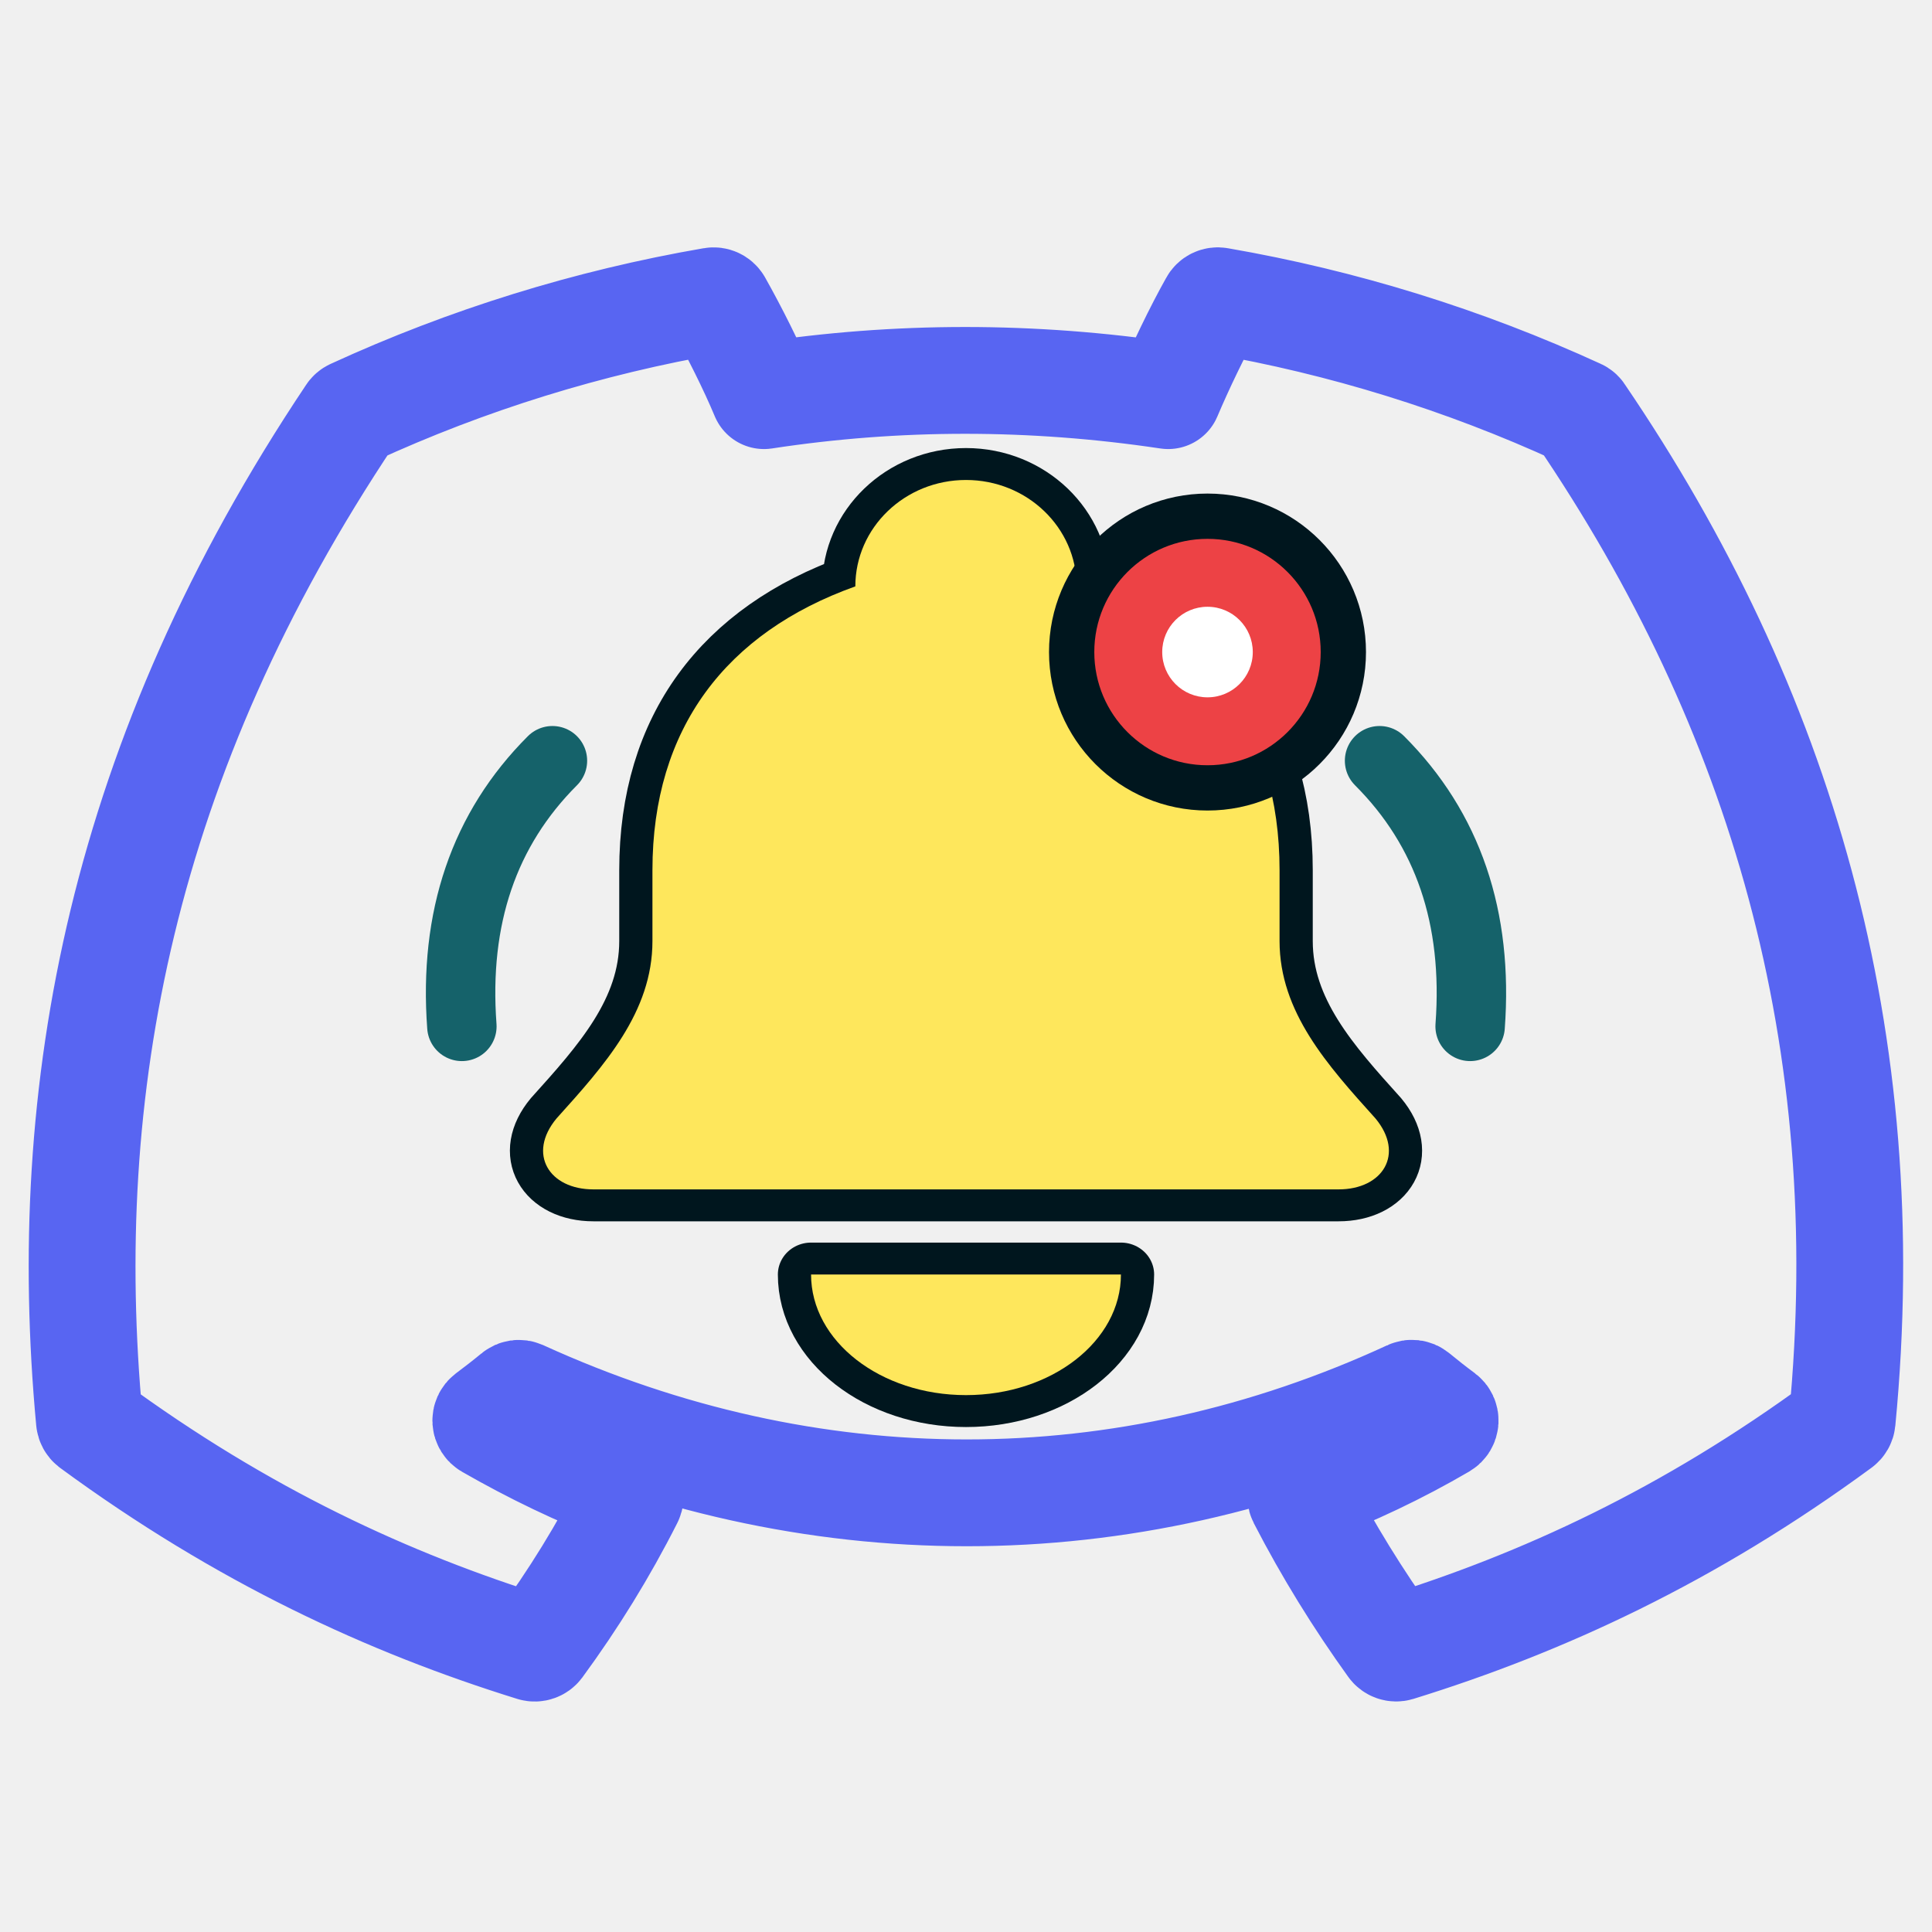
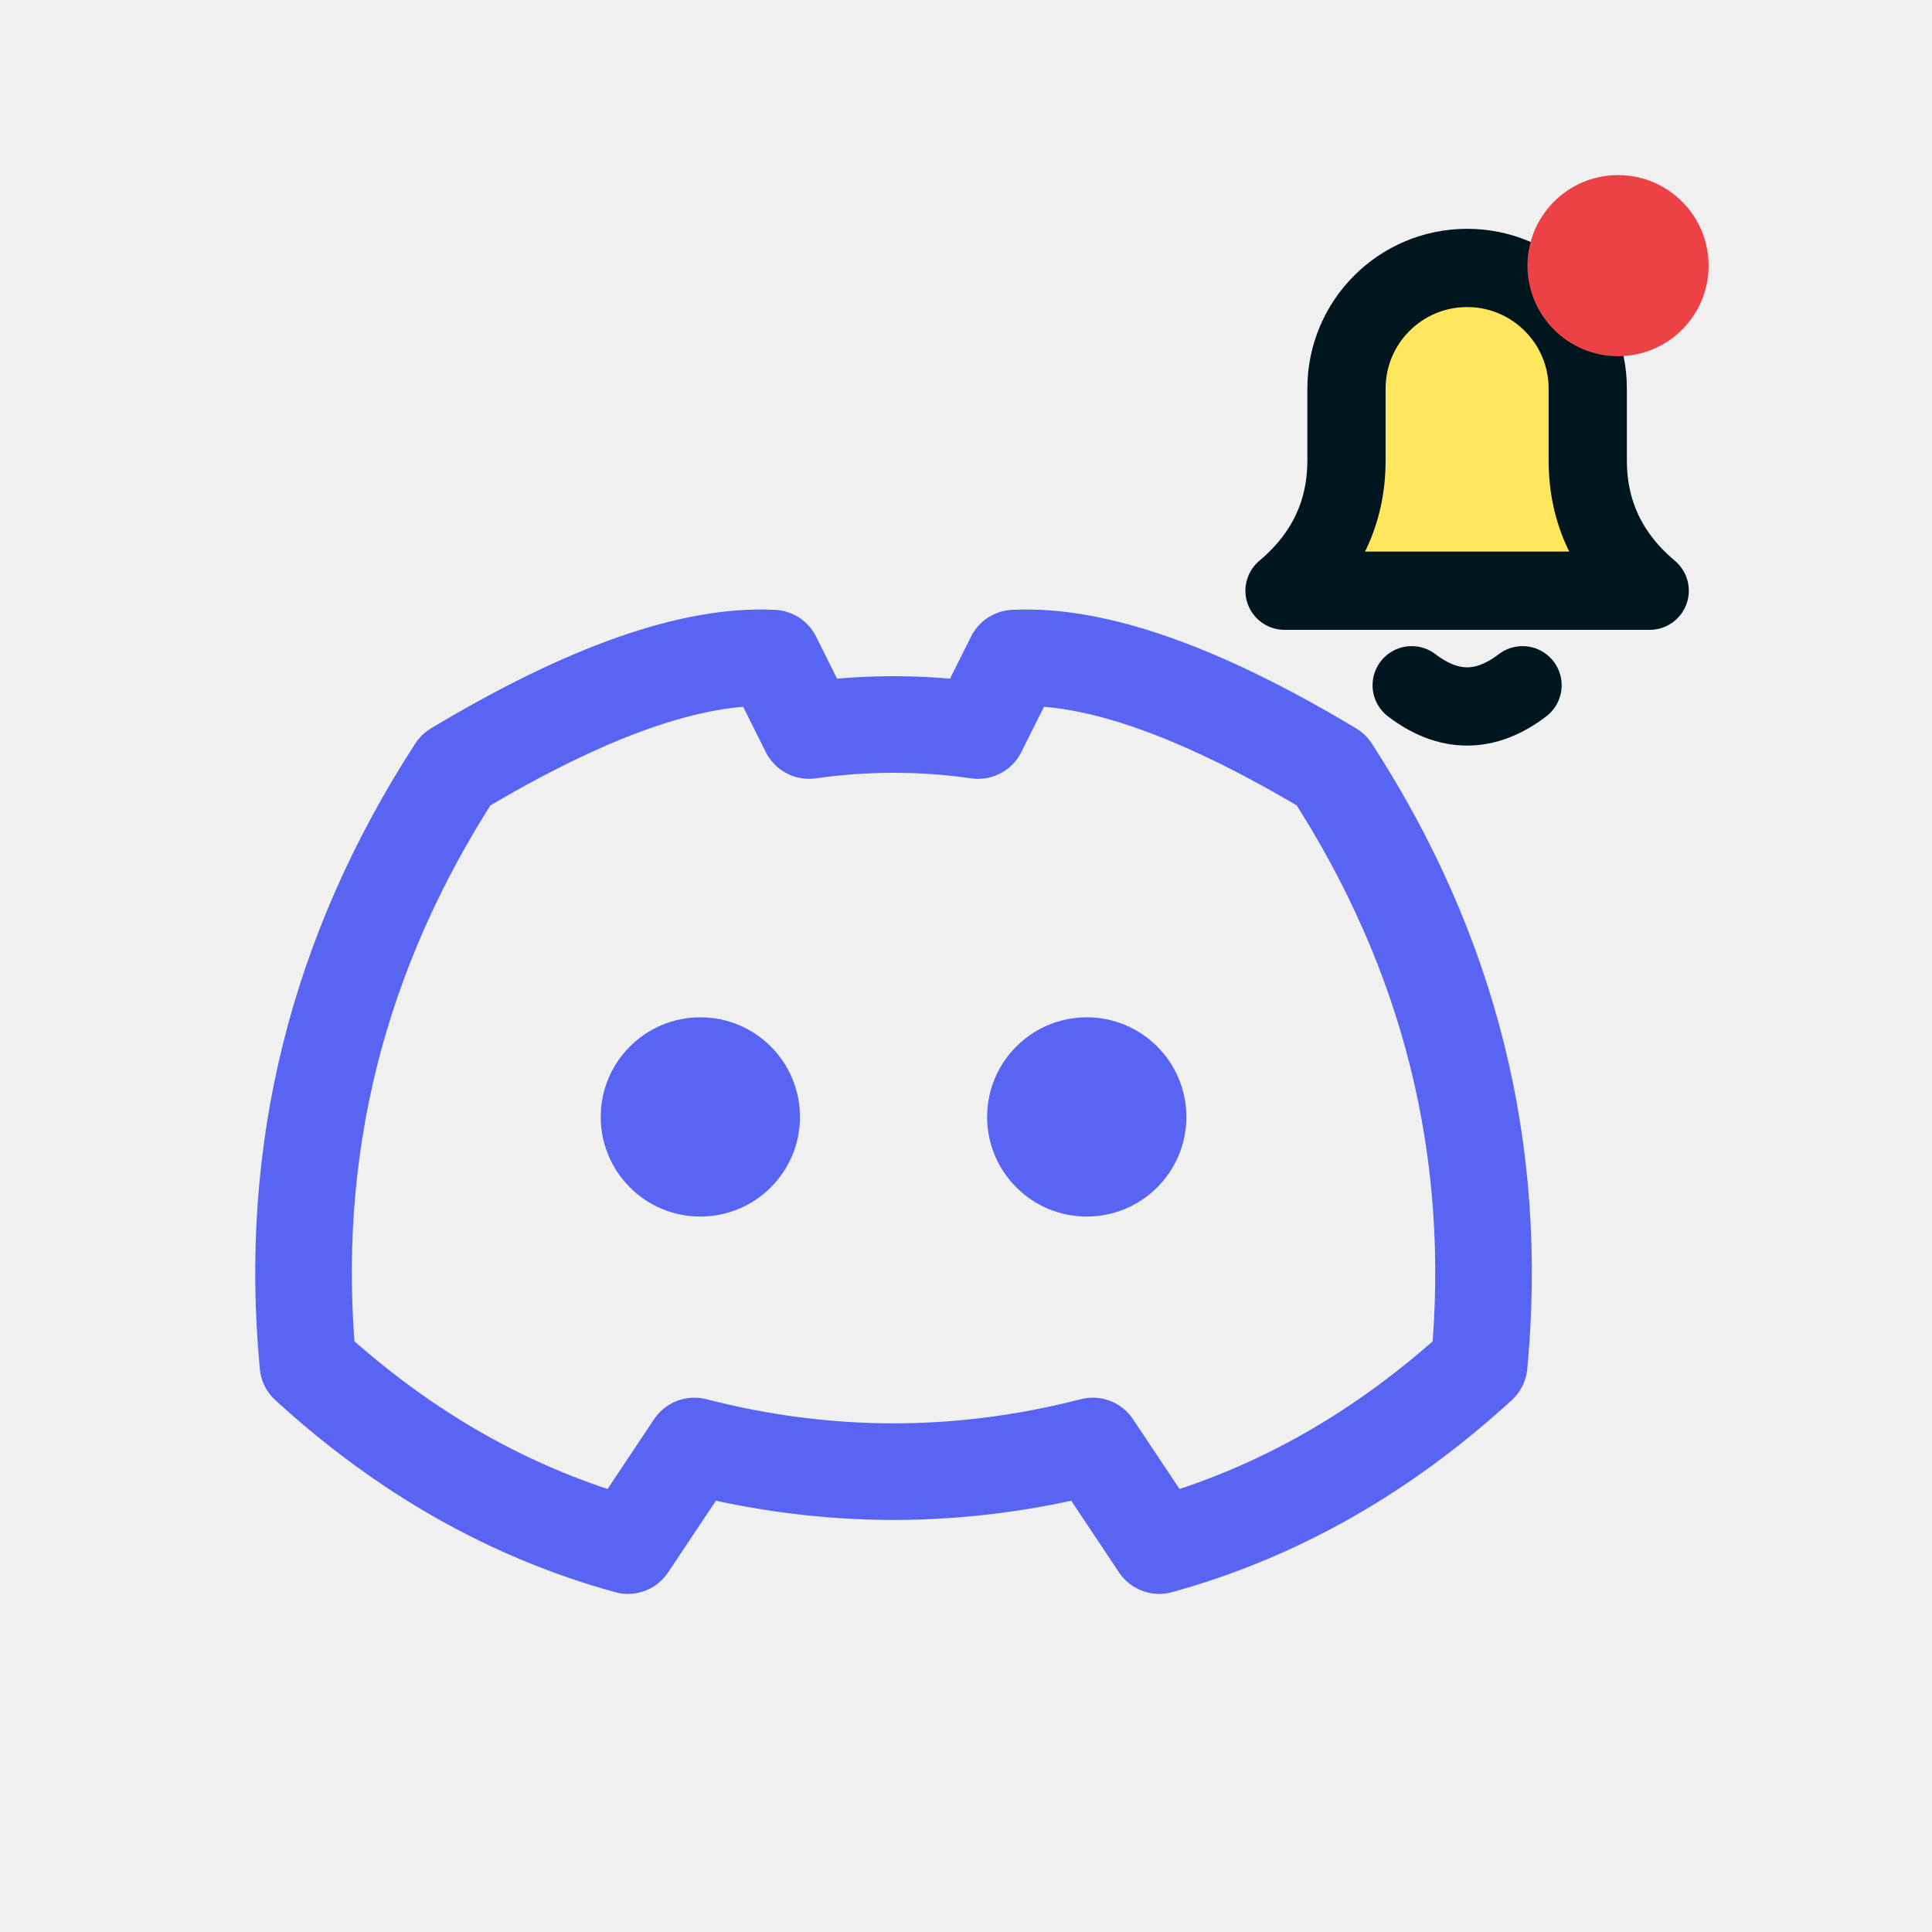
<svg xmlns="http://www.w3.org/2000/svg" width="512" height="512" viewBox="0 0 64 64" role="img">
-   <defs>
-     <mask id="face" maskUnits="userSpaceOnUse" x="-2" y="-2" width="28" height="28">
-       <rect x="-2" y="-2" width="28" height="28" fill="white" />
-       <rect x="4.6" y="9" width="14.8" height="7.6" fill="black" />
-     </mask>
-   </defs>
-   <path transform="translate(2.72 3) scale(2.44)" mask="url(#face)" fill="none" stroke="#5865F2" stroke-width="1.45" stroke-linejoin="round" d="M20.317 4.37a19.791 19.791 0 00-4.885-1.515.074.074 0 00-.079.037c-.211.375-.445.865-.608 1.25-1.845-.276-3.68-.276-5.487 0-.164-.393-.406-.874-.618-1.25a.077.077 0 00-.079-.037 19.736 19.736 0 00-4.885 1.515.07.07 0 00-.032.028C.533 9.046-.319 13.58.099 18.058a.082.082 0 00.031.056c2.053 1.508 4.041 2.423 5.993 3.029a.078.078 0 00.084-.028c.462-.63.873-1.295 1.226-1.994a.076.076 0 00-.042-.106c-.653-.248-1.274-.549-1.872-.892a.077.077 0 01-.008-.128c.126-.094.252-.192.372-.291a.074.074 0 01.078-.011c3.928 1.793 8.18 1.793 12.061 0a.074.074 0 01.079.009c.12.099.246.198.373.292a.077.077 0 01-.007.128 12.299 12.299 0 01-1.873.891.077.077 0 00-.041.107c.36.698.772 1.363 1.225 1.993a.076.076 0 00.084.029c1.961-.607 3.95-1.522 6.002-3.029a.077.077 0 00.031-.055c.5-5.177-.838-9.674-3.549-13.66a.061.061 0 00-.031-.029zM8.02 15.331c-1.183 0-2.157-1.086-2.157-2.419 0-1.333.956-2.419 2.157-2.419 1.211 0 2.176 1.095 2.157 2.419 0 1.333-.956 2.419-2.157 2.419zm7.975 0c-1.183 0-2.157-1.086-2.157-2.419 0-1.333.955-2.419 2.157-2.419 1.211 0 2.176 1.095 2.157 2.419 0 1.333-.946 2.419-2.157 2.419Z" />
-   <path d="M18.3 25.2 Q14.9 28.6 15.3 34 M45.7 25.2 Q49.1 28.6 48.7 34" fill="none" stroke="#15626A" stroke-width="2.3" stroke-linecap="round" />
-   <g transform="translate(32 30) scale(1.222 1.175)" fill="#FEE75C" stroke-linejoin="round">
-     <path stroke="#00161E" stroke-width="1.8" paint-order="stroke" d="M-3-9a3 3 0 0 1 6 0c3.5 1.3 5.5 4 5.5 8v2c0 2 1.3 3.5 2.6 5 .8 1 .2 2-1 2h-20.2c-1.2 0-1.8-1-1-2 1.3-1.5 2.6-3 2.6-5v-2c0-4 2-6.7 5.5-8Z M-4.2 10.4h8.4a4.2 3.4 0 0 1-8.4 0Z" />
+   <g transform="translate(-2.4 4)">
+     <path d="M17.5 21.5Q24 17.6 28 17.8L29.2 20.2Q32 19.8 34.8 20.2L36 17.8Q40 17.6 46.5 21.5Q52.4 30.6 51.4 41.2Q46.6 45.6 40.8 47.2L38.6 43.9Q32 45.6 25.4 43.9L23.2 47.2Q17.4 45.6 12.6 41.2Q11.6 30.6 17.5 21.5Z" fill="none" stroke="#5865F2" stroke-width="3.2" stroke-linejoin="round" stroke-linecap="round" />
+     <circle cx="25.6" cy="33" r="3.3" fill="#5865F2" />
+     <circle cx="38.4" cy="33" r="3.3" fill="#5865F2" />
  </g>
-   <circle cx="40" cy="21.6" r="4.5" fill="#ED4245" stroke="#00161E" stroke-width="1.5" />
-   <circle cx="40" cy="21.6" r="1.5" fill="#FFFFFF" />
+   <g transform="translate(48.6 14.6) scale(1.08)" fill="#FEE75C" stroke="#00161E" stroke-width="2.4" stroke-linecap="round" stroke-linejoin="round">
+     <path d="M-5.6 4.6H5.6Q3.7 3 3.7 0.6V-1.6A3.7 3.7 0 0 0 -3.7 -1.6V0.6Q-3.7 3 -5.6 4.6Z" />
+     <path d="M-1.7 7.5Q0 8.8 1.7 7.5" fill="none" />
+   </g>
+   <circle cx="53.6" cy="8.8" r="3" fill="#ED4245" />
</svg>
